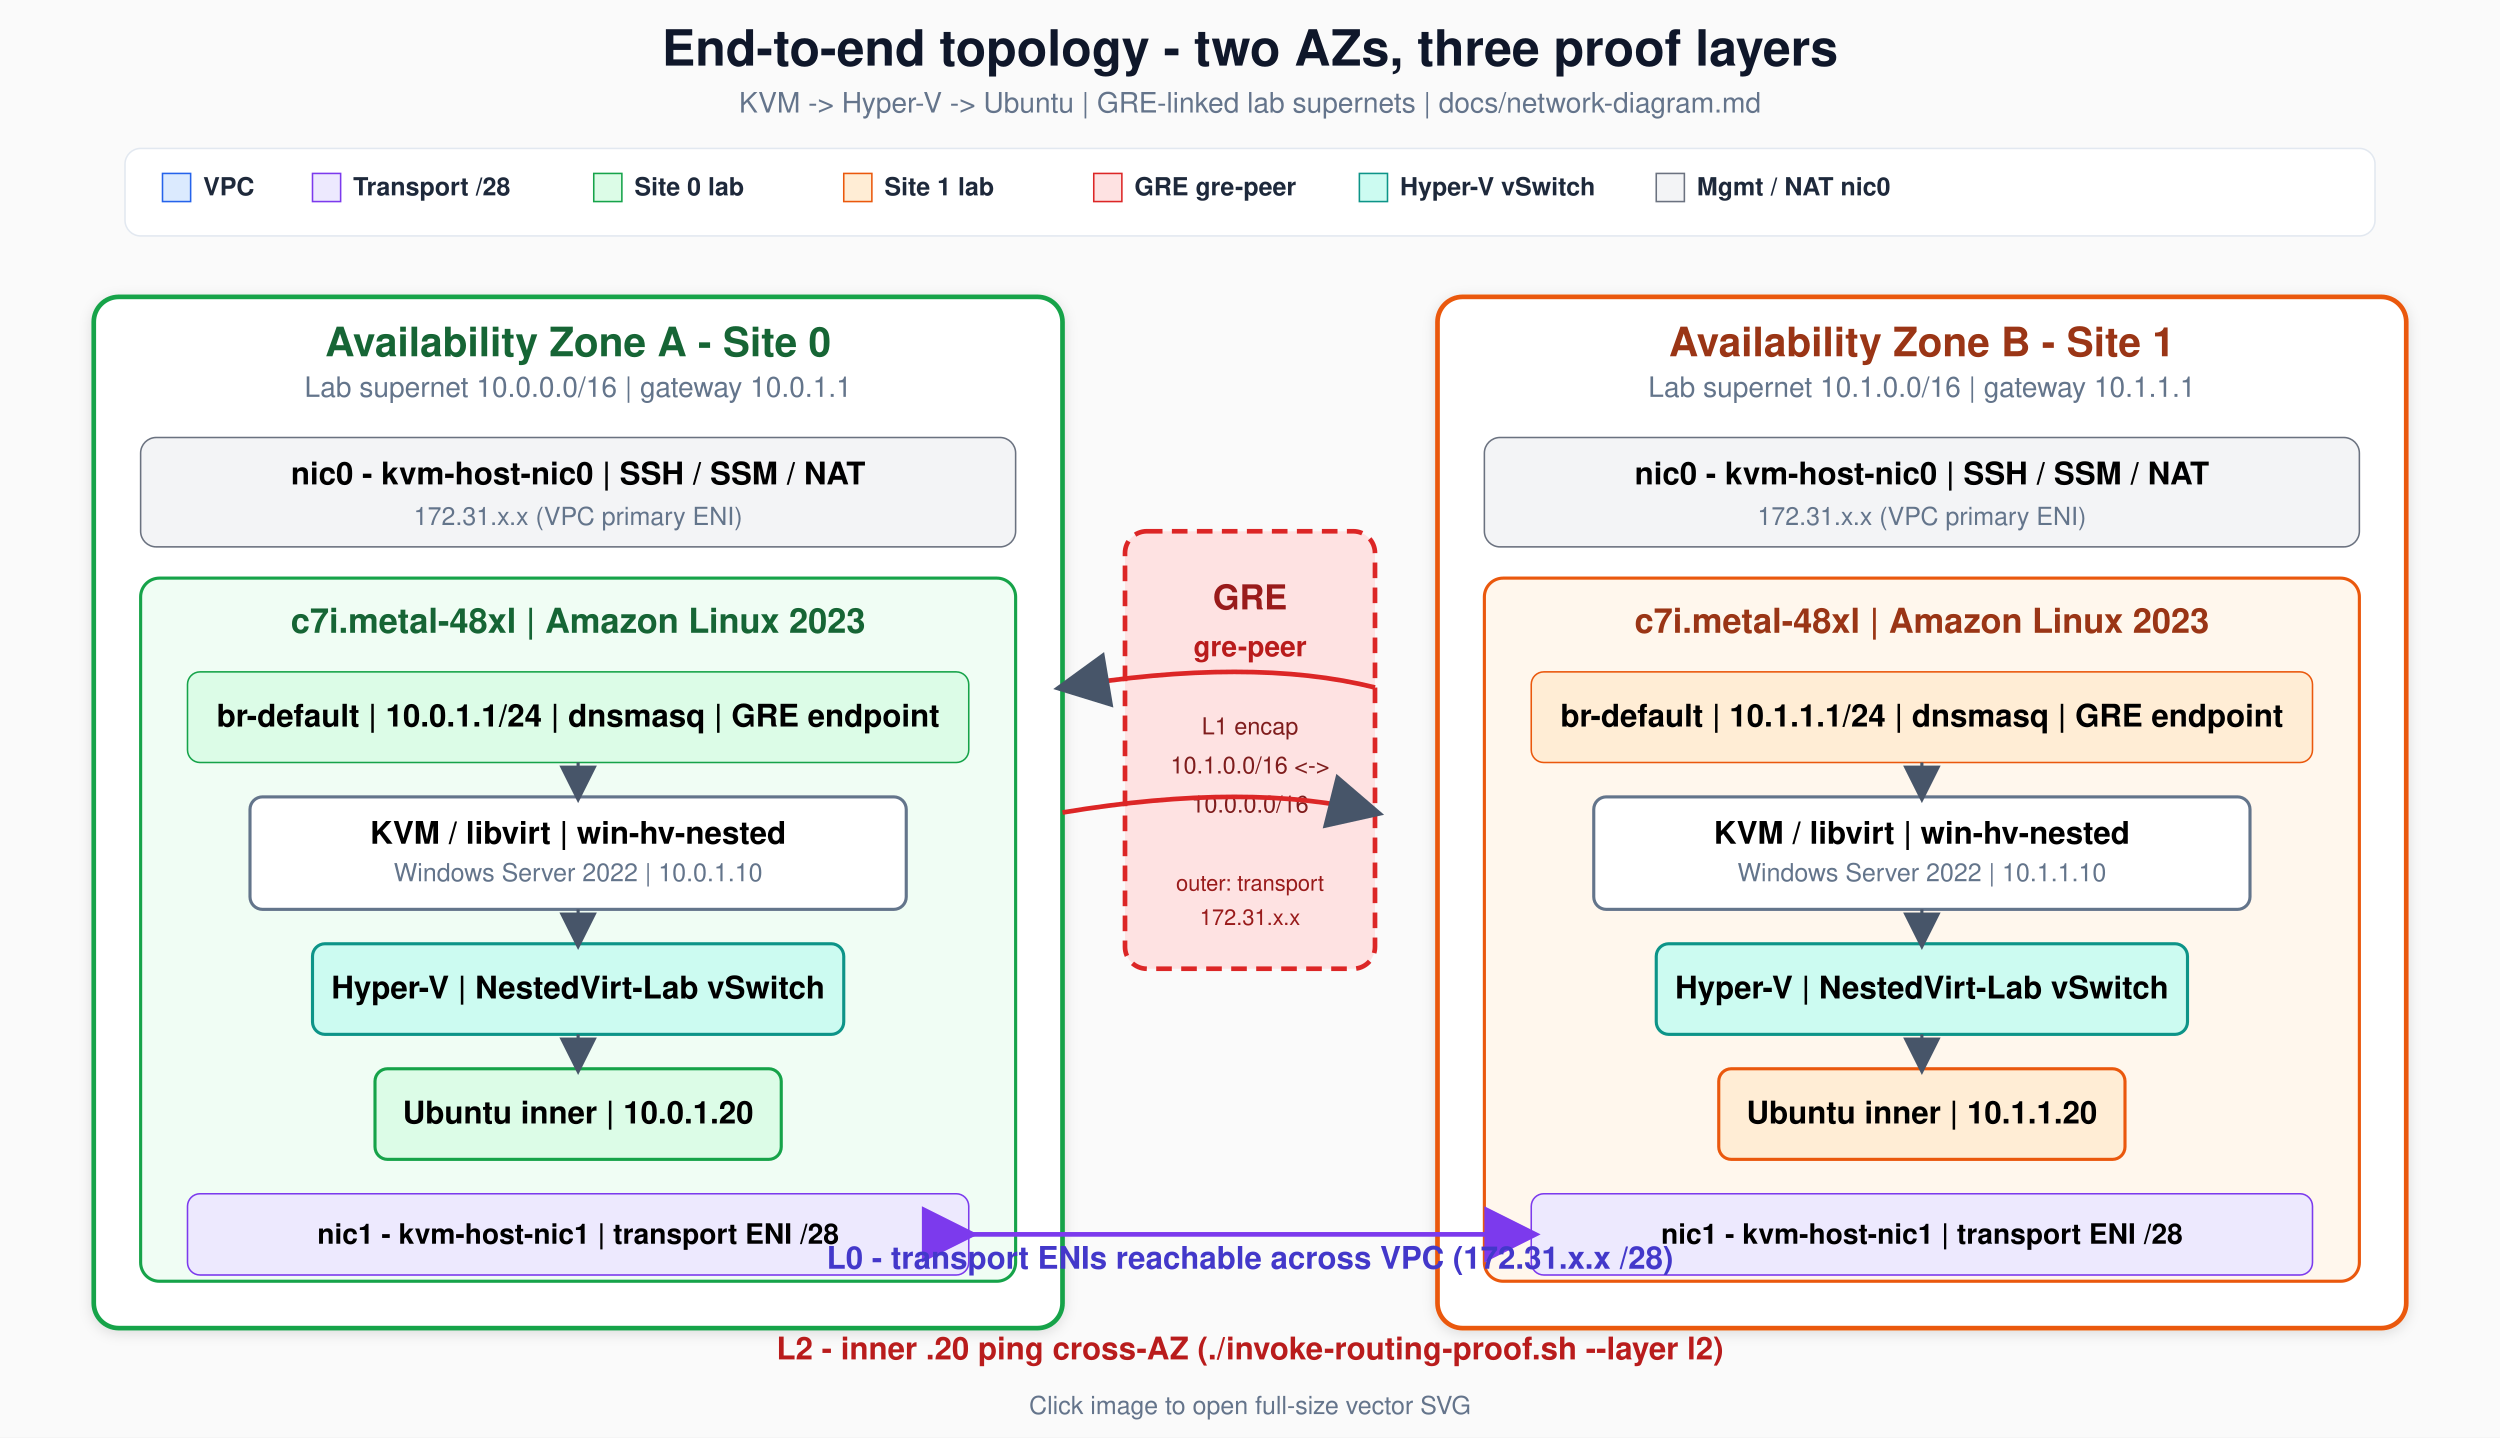
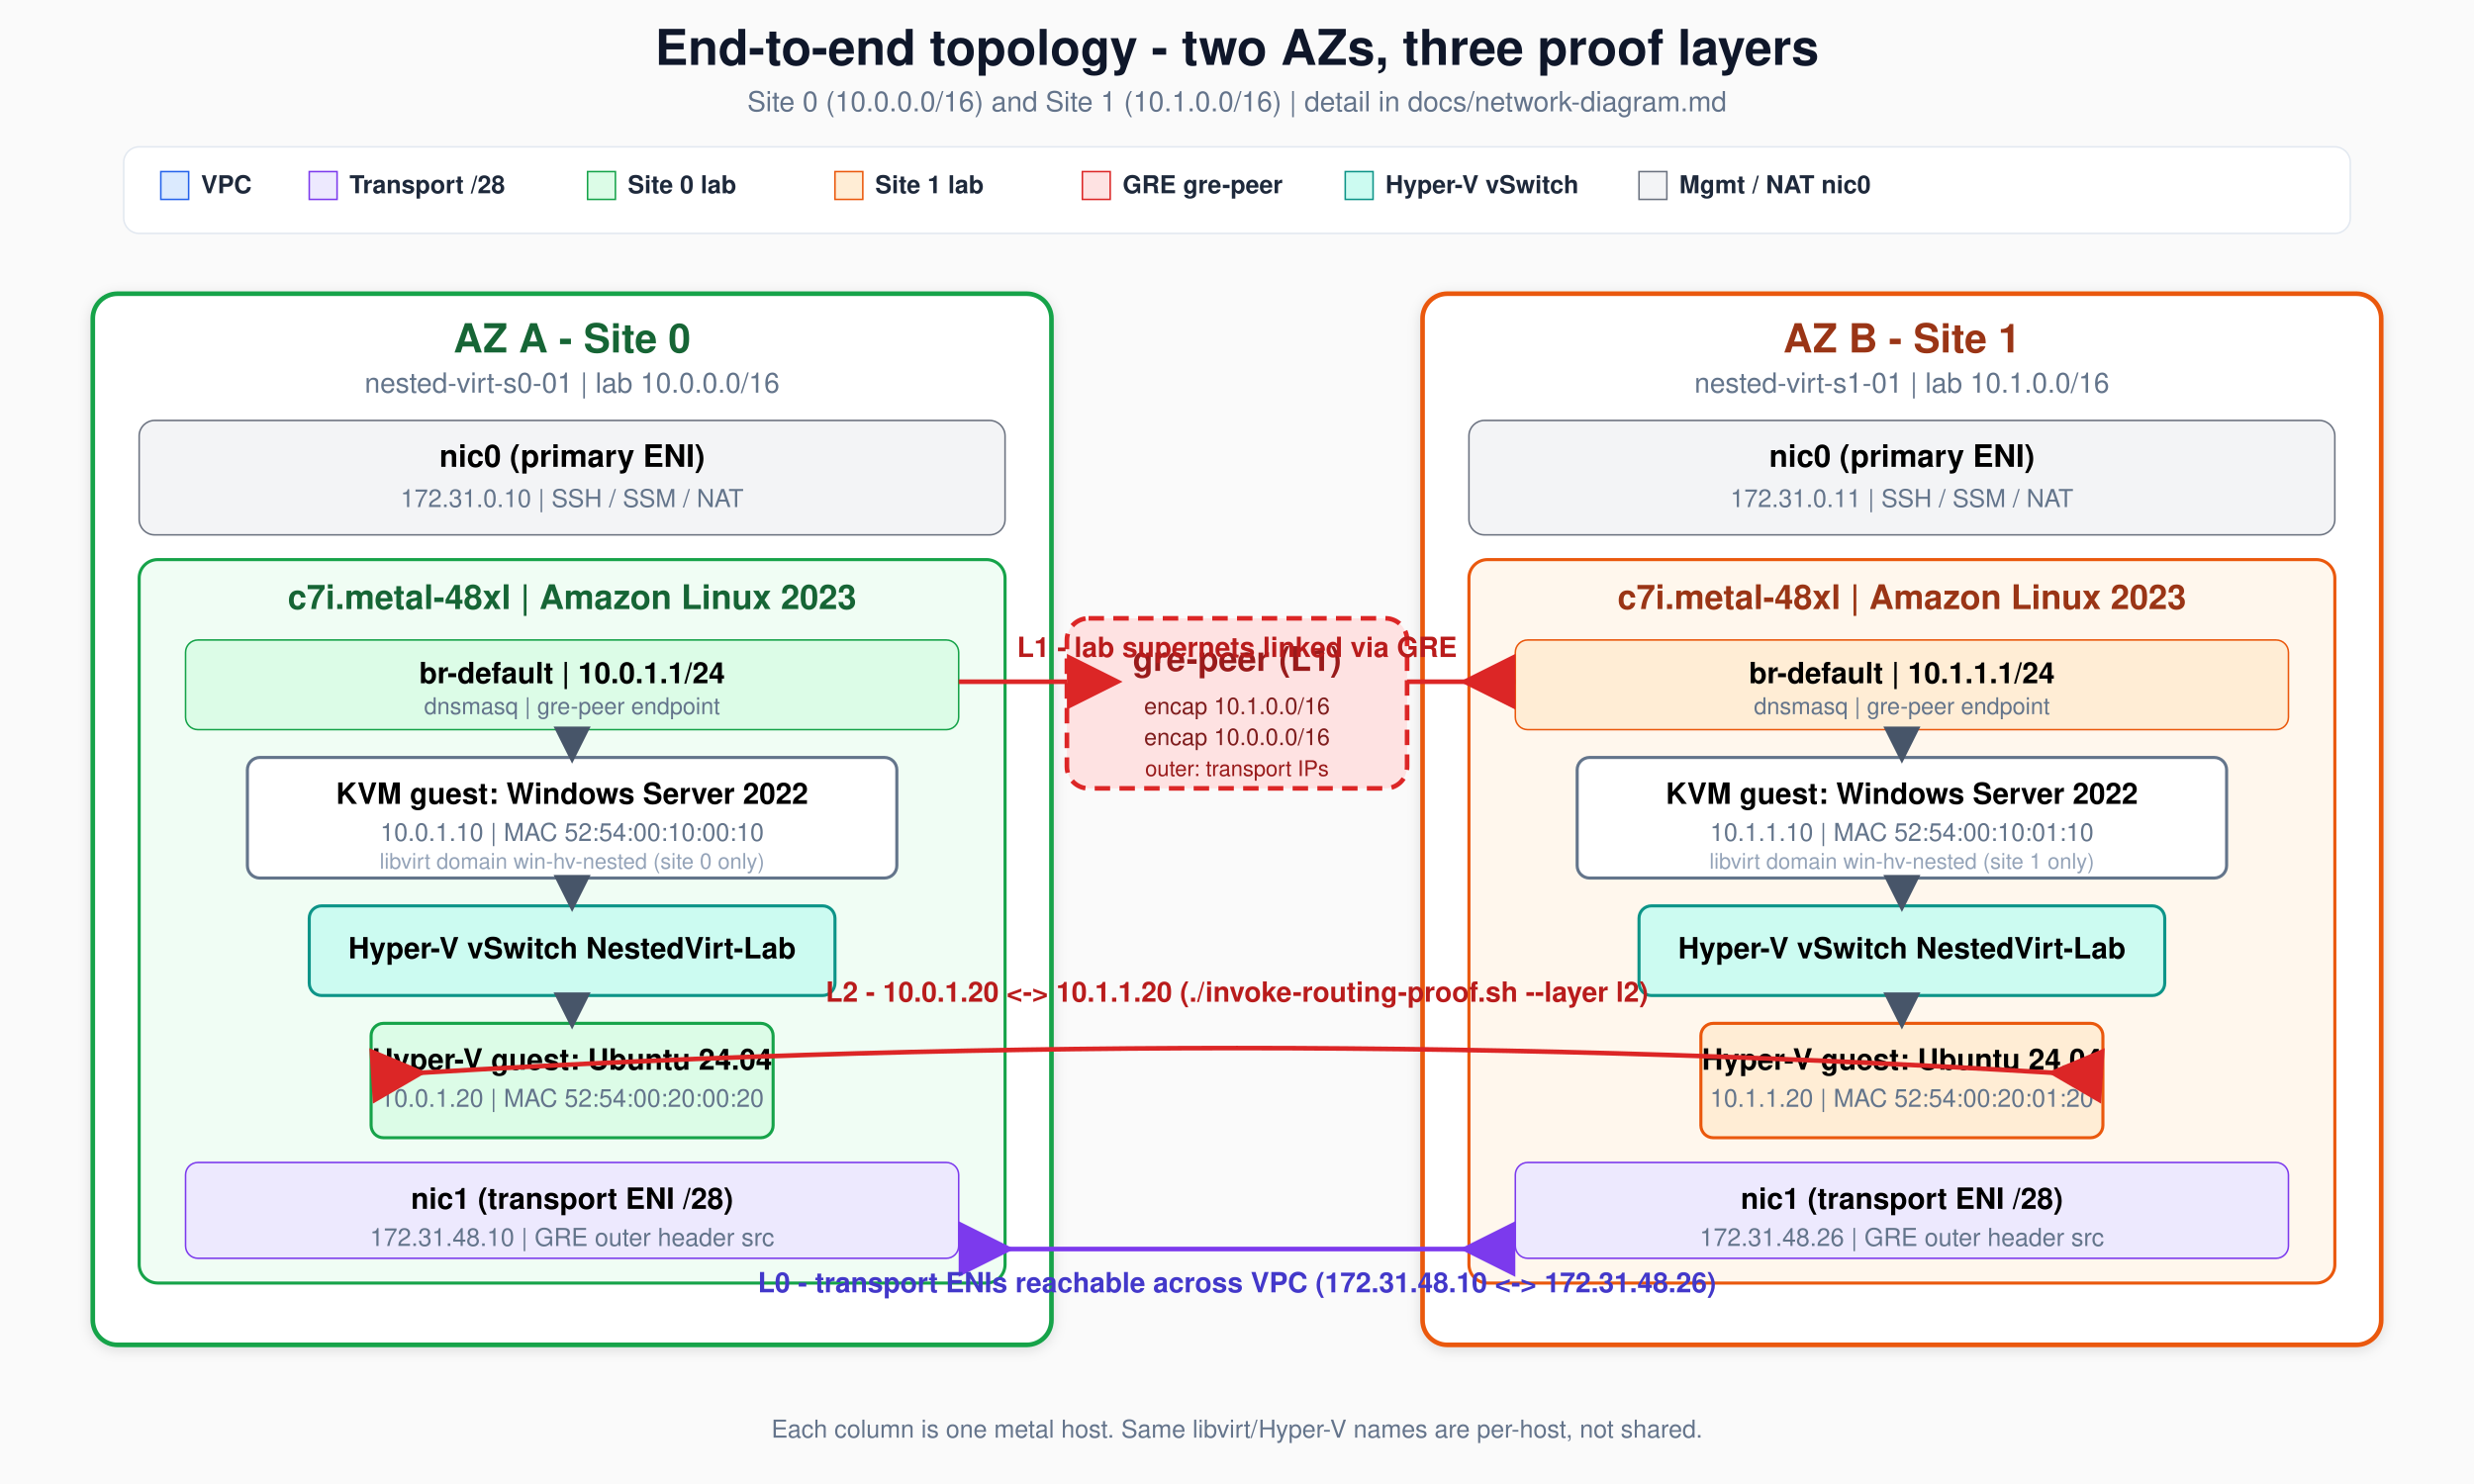
- <svg xmlns="http://www.w3.org/2000/svg" viewBox="0 0 1600 920" font-family="Segoe UI, Helvetica, Arial, sans-serif">
+ <svg xmlns="http://www.w3.org/2000/svg" viewBox="0 0 1600 960" font-family="Segoe UI, Helvetica, Arial, sans-serif">
  <defs>
    <marker id="arrow" markerWidth="12" markerHeight="12" refX="10" refY="6" orient="auto">
      <path d="M0,0 L12,6 L0,12 Z" fill="#475569" />
    </marker>
-     <marker id="arrow-purple" markerWidth="12" markerHeight="12" refX="10" refY="6" orient="auto">
+     <marker id="arrow-purple-right" markerWidth="12" markerHeight="12" refX="0" refY="6" orient="auto">
      <path d="M0,0 L12,6 L0,12 Z" fill="#7c3aed" />
+     </marker>
+     <marker id="arrow-purple-left" markerWidth="12" markerHeight="12" refX="12" refY="6" orient="auto">
+       <path d="M12,0 L0,6 L12,12 Z" fill="#7c3aed" />
+     </marker>
+     <marker id="arrow-red-right" markerWidth="12" markerHeight="12" refX="0" refY="6" orient="auto">
+       <path d="M0,0 L12,6 L0,12 Z" fill="#dc2626" />
+     </marker>
+     <marker id="arrow-red-left" markerWidth="12" markerHeight="12" refX="12" refY="6" orient="auto">
+       <path d="M12,0 L0,6 L12,12 Z" fill="#dc2626" />
    </marker>
    <filter id="shadow" x="-2%" y="-2%" width="104%" height="104%">
      <feDropShadow dx="0" dy="2" stdDeviation="4" flood-opacity="0.12" />
    </filter>
  </defs>
-   <rect width="1600" height="920" fill="#fafafa" />
+   <rect width="1600" height="960" fill="#fafafa" />
  <text x="800" y="42" text-anchor="middle" font-size="32" font-weight="700" fill="#0f172a">End-to-end topology - two AZs, three proof layers</text>
-   <text x="800" y="72" text-anchor="middle" font-size="18" fill="#64748b">KVM -&gt; Hyper-V -&gt; Ubuntu | GRE-linked lab supernets | docs/network-diagram.md</text>
+   <text x="800" y="72" text-anchor="middle" font-size="18" fill="#64748b">Site 0 (10.0.0.0/16) and Site 1 (10.1.0.0/16) | detail in docs/network-diagram.md</text>
  <g transform="translate(80,95)">
    <rect x="0" y="0" width="1440" height="56" rx="10" fill="#ffffff" stroke="#e2e8f0" />
    <g font-size="16" font-weight="600">
      <rect x="24" y="16" width="18" height="18" fill="#dbeafe" stroke="#2563eb" />
      <text x="50" y="30" fill="#1e293b">VPC</text>
      <rect x="120" y="16" width="18" height="18" fill="#ede9fe" stroke="#7c3aed" />
      <text x="146" y="30" fill="#1e293b">Transport /28</text>
      <rect x="300" y="16" width="18" height="18" fill="#dcfce7" stroke="#16a34a" />
      <text x="326" y="30" fill="#1e293b">Site 0 lab</text>
      <rect x="460" y="16" width="18" height="18" fill="#ffedd5" stroke="#ea580c" />
      <text x="486" y="30" fill="#1e293b">Site 1 lab</text>
      <rect x="620" y="16" width="18" height="18" fill="#fee2e2" stroke="#dc2626" />
      <text x="646" y="30" fill="#1e293b">GRE gre-peer</text>
      <rect x="790" y="16" width="18" height="18" fill="#ccfbf1" stroke="#0d9488" />
      <text x="816" y="30" fill="#1e293b">Hyper-V vSwitch</text>
      <rect x="980" y="16" width="18" height="18" fill="#f3f4f6" stroke="#6b7280" />
      <text x="1006" y="30" fill="#1e293b">Mgmt / NAT nic0</text>
    </g>
  </g>
  <g transform="translate(60,190)" filter="url(#shadow)">
-     <rect x="0" y="0" width="620" height="660" rx="16" fill="#ffffff" stroke="#16a34a" stroke-width="3" />
-     <text x="310" y="38" text-anchor="middle" font-size="26" font-weight="700" fill="#166534">Availability Zone A - Site 0</text>
-     <text x="310" y="64" text-anchor="middle" font-size="18" fill="#64748b">Lab supernet 10.0.0.0/16 | gateway 10.0.1.1</text>
-     <rect x="30" y="90" width="560" height="70" rx="10" fill="#f3f4f6" stroke="#6b7280" />
-     <text x="310" y="120" text-anchor="middle" font-size="20" font-weight="600">nic0 - kvm-host-nic0 | SSH / SSM / NAT</text>
-     <text x="310" y="146" text-anchor="middle" font-size="16" fill="#64748b">172.31.x.x (VPC primary ENI)</text>
-     <rect x="30" y="180" width="560" height="450" rx="12" fill="#f0fdf4" stroke="#16a34a" stroke-width="2" />
-     <text x="310" y="215" text-anchor="middle" font-size="22" font-weight="700" fill="#166534">c7i.metal-48xl | Amazon Linux 2023</text>
-     <rect x="60" y="240" width="500" height="58" rx="8" fill="#dcfce7" stroke="#16a34a" />
-     <text x="310" y="275" text-anchor="middle" font-size="20" font-weight="600">br-default | 10.0.1.1/24 | dnsmasq | GRE endpoint</text>
-     <rect x="100" y="320" width="420" height="72" rx="8" fill="#ffffff" stroke="#64748b" stroke-width="2" />
-     <text x="310" y="350" text-anchor="middle" font-size="20" font-weight="600">KVM / libvirt | win-hv-nested</text>
-     <text x="310" y="374" text-anchor="middle" font-size="16" fill="#64748b">Windows Server 2022 | 10.0.1.10</text>
-     <rect x="140" y="414" width="340" height="58" rx="8" fill="#ccfbf1" stroke="#0d9488" stroke-width="2" />
-     <text x="310" y="449" text-anchor="middle" font-size="20" font-weight="600">Hyper-V | NestedVirt-Lab vSwitch</text>
-     <rect x="180" y="494" width="260" height="58" rx="8" fill="#dcfce7" stroke="#16a34a" stroke-width="2" />
-     <text x="310" y="529" text-anchor="middle" font-size="20" font-weight="700">Ubuntu inner | 10.0.1.20</text>
-     <rect x="60" y="574" width="500" height="52" rx="8" fill="#ede9fe" stroke="#7c3aed" />
-     <text x="310" y="606" text-anchor="middle" font-size="18" font-weight="600">nic1 - kvm-host-nic1 | transport ENI /28</text>
-     <line x1="310" y1="298" x2="310" y2="320" stroke="#475569" stroke-width="2" marker-end="url(#arrow)" />
-     <line x1="310" y1="392" x2="310" y2="414" stroke="#475569" stroke-width="2" marker-end="url(#arrow)" />
-     <line x1="310" y1="472" x2="310" y2="494" stroke="#475569" stroke-width="2" marker-end="url(#arrow)" />
-   </g>
-   <g transform="translate(720,340)">
-     <rect x="0" y="0" width="160" height="280" rx="14" fill="#fee2e2" stroke="#dc2626" stroke-width="3" stroke-dasharray="10 6" />
-     <text x="80" y="50" text-anchor="middle" font-size="22" font-weight="700" fill="#991b1b">GRE</text>
-     <text x="80" y="80" text-anchor="middle" font-size="18" font-weight="600" fill="#b91c1c">gre-peer</text>
-     <text x="80" y="130" text-anchor="middle" font-size="15" fill="#7f1d1d">L1 encap</text>
-     <text x="80" y="155" text-anchor="middle" font-size="15" fill="#7f1d1d">10.1.0.0/16 &lt;-&gt;</text>
-     <text x="80" y="180" text-anchor="middle" font-size="15" fill="#7f1d1d">10.0.0.0/16</text>
-     <text x="80" y="230" text-anchor="middle" font-size="14" fill="#991b1b">outer: transport</text>
-     <text x="80" y="252" text-anchor="middle" font-size="14" fill="#991b1b">172.31.x.x</text>
+     <rect x="0" y="0" width="620" height="680" rx="16" fill="#ffffff" stroke="#16a34a" stroke-width="3" />
+     <text x="310" y="38" text-anchor="middle" font-size="26" font-weight="700" fill="#166534">AZ A - Site 0</text>
+     <text x="310" y="64" text-anchor="middle" font-size="18" fill="#64748b">nested-virt-s0-01 | lab 10.0.0.0/16</text>
+     <rect x="30" y="82" width="560" height="74" rx="10" fill="#f3f4f6" stroke="#6b7280" />
+     <text x="310" y="112" text-anchor="middle" font-size="20" font-weight="600">nic0 (primary ENI)</text>
+     <text x="310" y="138" text-anchor="middle" font-size="16" fill="#64748b">172.31.0.10 | SSH / SSM / NAT</text>
+     <rect x="30" y="172" width="560" height="468" rx="12" fill="#f0fdf4" stroke="#16a34a" stroke-width="2" />
+     <text x="310" y="204" text-anchor="middle" font-size="22" font-weight="700" fill="#166534">c7i.metal-48xl | Amazon Linux 2023</text>
+     <rect x="60" y="224" width="500" height="58" rx="8" fill="#dcfce7" stroke="#16a34a" />
+     <text x="310" y="252" text-anchor="middle" font-size="19" font-weight="600">br-default | 10.0.1.1/24</text>
+     <text x="310" y="272" text-anchor="middle" font-size="15" fill="#64748b">dnsmasq | gre-peer endpoint</text>
+     <rect x="100" y="300" width="420" height="78" rx="8" fill="#ffffff" stroke="#64748b" stroke-width="2" />
+     <text x="310" y="330" text-anchor="middle" font-size="19" font-weight="600">KVM guest: Windows Server 2022</text>
+     <text x="310" y="354" text-anchor="middle" font-size="16" fill="#64748b">10.0.1.10 | MAC 52:54:00:10:00:10</text>
+     <text x="310" y="372" text-anchor="middle" font-size="14" fill="#94a3b8">libvirt domain win-hv-nested (site 0 only)</text>
+     <rect x="140" y="396" width="340" height="58" rx="8" fill="#ccfbf1" stroke="#0d9488" stroke-width="2" />
+     <text x="310" y="430" text-anchor="middle" font-size="19" font-weight="600">Hyper-V vSwitch NestedVirt-Lab</text>
+     <rect x="180" y="472" width="260" height="74" rx="8" fill="#dcfce7" stroke="#16a34a" stroke-width="2" />
+     <text x="310" y="502" text-anchor="middle" font-size="19" font-weight="700">Hyper-V guest: Ubuntu 24.04</text>
+     <text x="310" y="526" text-anchor="middle" font-size="16" fill="#64748b">10.0.1.20 | MAC 52:54:00:20:00:20</text>
+     <rect x="60" y="562" width="500" height="62" rx="8" fill="#ede9fe" stroke="#7c3aed" />
+     <text x="310" y="592" text-anchor="middle" font-size="19" font-weight="600">nic1 (transport ENI /28)</text>
+     <text x="310" y="616" text-anchor="middle" font-size="16" fill="#64748b">172.31.48.10 | GRE outer header src</text>
+     <line x1="310" y1="282" x2="310" y2="300" stroke="#475569" stroke-width="2" marker-end="url(#arrow)" />
+     <line x1="310" y1="378" x2="310" y2="396" stroke="#475569" stroke-width="2" marker-end="url(#arrow)" />
+     <line x1="310" y1="454" x2="310" y2="472" stroke="#475569" stroke-width="2" marker-end="url(#arrow)" />
  </g>
  <g transform="translate(920,190)" filter="url(#shadow)">
-     <rect x="0" y="0" width="620" height="660" rx="16" fill="#ffffff" stroke="#ea580c" stroke-width="3" />
-     <text x="310" y="38" text-anchor="middle" font-size="26" font-weight="700" fill="#9a3412">Availability Zone B - Site 1</text>
-     <text x="310" y="64" text-anchor="middle" font-size="18" fill="#64748b">Lab supernet 10.1.0.0/16 | gateway 10.1.1.1</text>
-     <rect x="30" y="90" width="560" height="70" rx="10" fill="#f3f4f6" stroke="#6b7280" />
-     <text x="310" y="120" text-anchor="middle" font-size="20" font-weight="600">nic0 - kvm-host-nic0 | SSH / SSM / NAT</text>
-     <text x="310" y="146" text-anchor="middle" font-size="16" fill="#64748b">172.31.x.x (VPC primary ENI)</text>
-     <rect x="30" y="180" width="560" height="450" rx="12" fill="#fff7ed" stroke="#ea580c" stroke-width="2" />
-     <text x="310" y="215" text-anchor="middle" font-size="22" font-weight="700" fill="#9a3412">c7i.metal-48xl | Amazon Linux 2023</text>
-     <rect x="60" y="240" width="500" height="58" rx="8" fill="#ffedd5" stroke="#ea580c" />
-     <text x="310" y="275" text-anchor="middle" font-size="20" font-weight="600">br-default | 10.1.1.1/24 | dnsmasq | GRE endpoint</text>
-     <rect x="100" y="320" width="420" height="72" rx="8" fill="#ffffff" stroke="#64748b" stroke-width="2" />
-     <text x="310" y="350" text-anchor="middle" font-size="20" font-weight="600">KVM / libvirt | win-hv-nested</text>
-     <text x="310" y="374" text-anchor="middle" font-size="16" fill="#64748b">Windows Server 2022 | 10.1.1.10</text>
-     <rect x="140" y="414" width="340" height="58" rx="8" fill="#ccfbf1" stroke="#0d9488" stroke-width="2" />
-     <text x="310" y="449" text-anchor="middle" font-size="20" font-weight="600">Hyper-V | NestedVirt-Lab vSwitch</text>
-     <rect x="180" y="494" width="260" height="58" rx="8" fill="#ffedd5" stroke="#ea580c" stroke-width="2" />
-     <text x="310" y="529" text-anchor="middle" font-size="20" font-weight="700">Ubuntu inner | 10.1.1.20</text>
-     <rect x="60" y="574" width="500" height="52" rx="8" fill="#ede9fe" stroke="#7c3aed" />
-     <text x="310" y="606" text-anchor="middle" font-size="18" font-weight="600">nic1 - kvm-host-nic1 | transport ENI /28</text>
-     <line x1="310" y1="298" x2="310" y2="320" stroke="#475569" stroke-width="2" marker-end="url(#arrow)" />
-     <line x1="310" y1="392" x2="310" y2="414" stroke="#475569" stroke-width="2" marker-end="url(#arrow)" />
-     <line x1="310" y1="472" x2="310" y2="494" stroke="#475569" stroke-width="2" marker-end="url(#arrow)" />
+     <rect x="0" y="0" width="620" height="680" rx="16" fill="#ffffff" stroke="#ea580c" stroke-width="3" />
+     <text x="310" y="38" text-anchor="middle" font-size="26" font-weight="700" fill="#9a3412">AZ B - Site 1</text>
+     <text x="310" y="64" text-anchor="middle" font-size="18" fill="#64748b">nested-virt-s1-01 | lab 10.1.0.0/16</text>
+     <rect x="30" y="82" width="560" height="74" rx="10" fill="#f3f4f6" stroke="#6b7280" />
+     <text x="310" y="112" text-anchor="middle" font-size="20" font-weight="600">nic0 (primary ENI)</text>
+     <text x="310" y="138" text-anchor="middle" font-size="16" fill="#64748b">172.31.0.11 | SSH / SSM / NAT</text>
+     <rect x="30" y="172" width="560" height="468" rx="12" fill="#fff7ed" stroke="#ea580c" stroke-width="2" />
+     <text x="310" y="204" text-anchor="middle" font-size="22" font-weight="700" fill="#9a3412">c7i.metal-48xl | Amazon Linux 2023</text>
+     <rect x="60" y="224" width="500" height="58" rx="8" fill="#ffedd5" stroke="#ea580c" />
+     <text x="310" y="252" text-anchor="middle" font-size="19" font-weight="600">br-default | 10.1.1.1/24</text>
+     <text x="310" y="272" text-anchor="middle" font-size="15" fill="#64748b">dnsmasq | gre-peer endpoint</text>
+     <rect x="100" y="300" width="420" height="78" rx="8" fill="#ffffff" stroke="#64748b" stroke-width="2" />
+     <text x="310" y="330" text-anchor="middle" font-size="19" font-weight="600">KVM guest: Windows Server 2022</text>
+     <text x="310" y="354" text-anchor="middle" font-size="16" fill="#64748b">10.1.1.10 | MAC 52:54:00:10:01:10</text>
+     <text x="310" y="372" text-anchor="middle" font-size="14" fill="#94a3b8">libvirt domain win-hv-nested (site 1 only)</text>
+     <rect x="140" y="396" width="340" height="58" rx="8" fill="#ccfbf1" stroke="#0d9488" stroke-width="2" />
+     <text x="310" y="430" text-anchor="middle" font-size="19" font-weight="600">Hyper-V vSwitch NestedVirt-Lab</text>
+     <rect x="180" y="472" width="260" height="74" rx="8" fill="#ffedd5" stroke="#ea580c" stroke-width="2" />
+     <text x="310" y="502" text-anchor="middle" font-size="19" font-weight="700">Hyper-V guest: Ubuntu 24.04</text>
+     <text x="310" y="526" text-anchor="middle" font-size="16" fill="#64748b">10.1.1.20 | MAC 52:54:00:20:01:20</text>
+     <rect x="60" y="562" width="500" height="62" rx="8" fill="#ede9fe" stroke="#7c3aed" />
+     <text x="310" y="592" text-anchor="middle" font-size="19" font-weight="600">nic1 (transport ENI /28)</text>
+     <text x="310" y="616" text-anchor="middle" font-size="16" fill="#64748b">172.31.48.26 | GRE outer header src</text>
+     <line x1="310" y1="282" x2="310" y2="300" stroke="#475569" stroke-width="2" marker-end="url(#arrow)" />
+     <line x1="310" y1="378" x2="310" y2="396" stroke="#475569" stroke-width="2" marker-end="url(#arrow)" />
+     <line x1="310" y1="454" x2="310" y2="472" stroke="#475569" stroke-width="2" marker-end="url(#arrow)" />
  </g>
-   <line x1="620" y1="790" x2="980" y2="790" stroke="#7c3aed" stroke-width="3" marker-start="url(#arrow-purple)" marker-end="url(#arrow-purple)" />
-   <text x="800" y="812" text-anchor="middle" font-size="20" font-weight="700" fill="#4338ca">L0 - transport ENIs reachable across VPC (172.31.x.x /28)</text>
-   <path d="M 680 520 Q 800 500 880 520" fill="none" stroke="#dc2626" stroke-width="3" marker-end="url(#arrow)" />
-   <path d="M 880 440 Q 800 420 680 440" fill="none" stroke="#dc2626" stroke-width="3" marker-end="url(#arrow)" />
-   <text x="800" y="870" text-anchor="middle" font-size="20" font-weight="700" fill="#b91c1c">L2 - inner .20 ping cross-AZ (./invoke-routing-proof.sh --layer l2)</text>
-   <text x="800" y="905" text-anchor="middle" font-size="16" fill="#64748b">Click image to open full-size vector SVG</text>
+   <g transform="translate(690, 400)">
+     <rect x="0" y="0" width="220" height="110" rx="14" fill="#fee2e2" stroke="#dc2626" stroke-width="3" stroke-dasharray="10 6" />
+     <text x="110" y="34" text-anchor="middle" font-size="22" font-weight="700" fill="#991b1b">gre-peer (L1)</text>
+     <text x="110" y="62" text-anchor="middle" font-size="15" fill="#7f1d1d">encap 10.1.0.0/16</text>
+     <text x="110" y="82" text-anchor="middle" font-size="15" fill="#7f1d1d">encap 10.0.0.0/16</text>
+     <text x="110" y="102" text-anchor="middle" font-size="14" fill="#991b1b">outer: transport IPs</text>
+   </g>
+   <line x1="620" y1="441" x2="690" y2="441" stroke="#dc2626" stroke-width="3" marker-end="url(#arrow-red-right)" />
+   <line x1="910" y1="441" x2="980" y2="441" stroke="#dc2626" stroke-width="3" marker-end="url(#arrow-red-left)" />
+   <text x="800" y="425" text-anchor="middle" font-size="18" font-weight="700" fill="#b91c1c">L1 - lab supernets linked via GRE</text>
+   <line x1="620" y1="808" x2="980" y2="808" stroke="#7c3aed" stroke-width="3" marker-start="url(#arrow-purple-right)" marker-end="url(#arrow-purple-left)" />
+   <text x="800" y="836" text-anchor="middle" font-size="18" font-weight="700" fill="#4338ca">L0 - transport ENIs reachable across VPC (172.31.48.10 &lt;-&gt; 172.31.48.26)</text>
+   <path d="M 240 696 Q 800 660 1360 696" fill="none" stroke="#dc2626" stroke-width="3" marker-start="url(#arrow-red-right)" marker-end="url(#arrow-red-left)" />
+   <text x="800" y="648" text-anchor="middle" font-size="18" font-weight="700" fill="#b91c1c">L2 - 10.0.1.20 &lt;-&gt; 10.1.1.20 (./invoke-routing-proof.sh --layer l2)</text>
+   <text x="800" y="930" text-anchor="middle" font-size="16" fill="#64748b">Each column is one metal host. Same libvirt/Hyper-V names are per-host, not shared.</text>
</svg>
